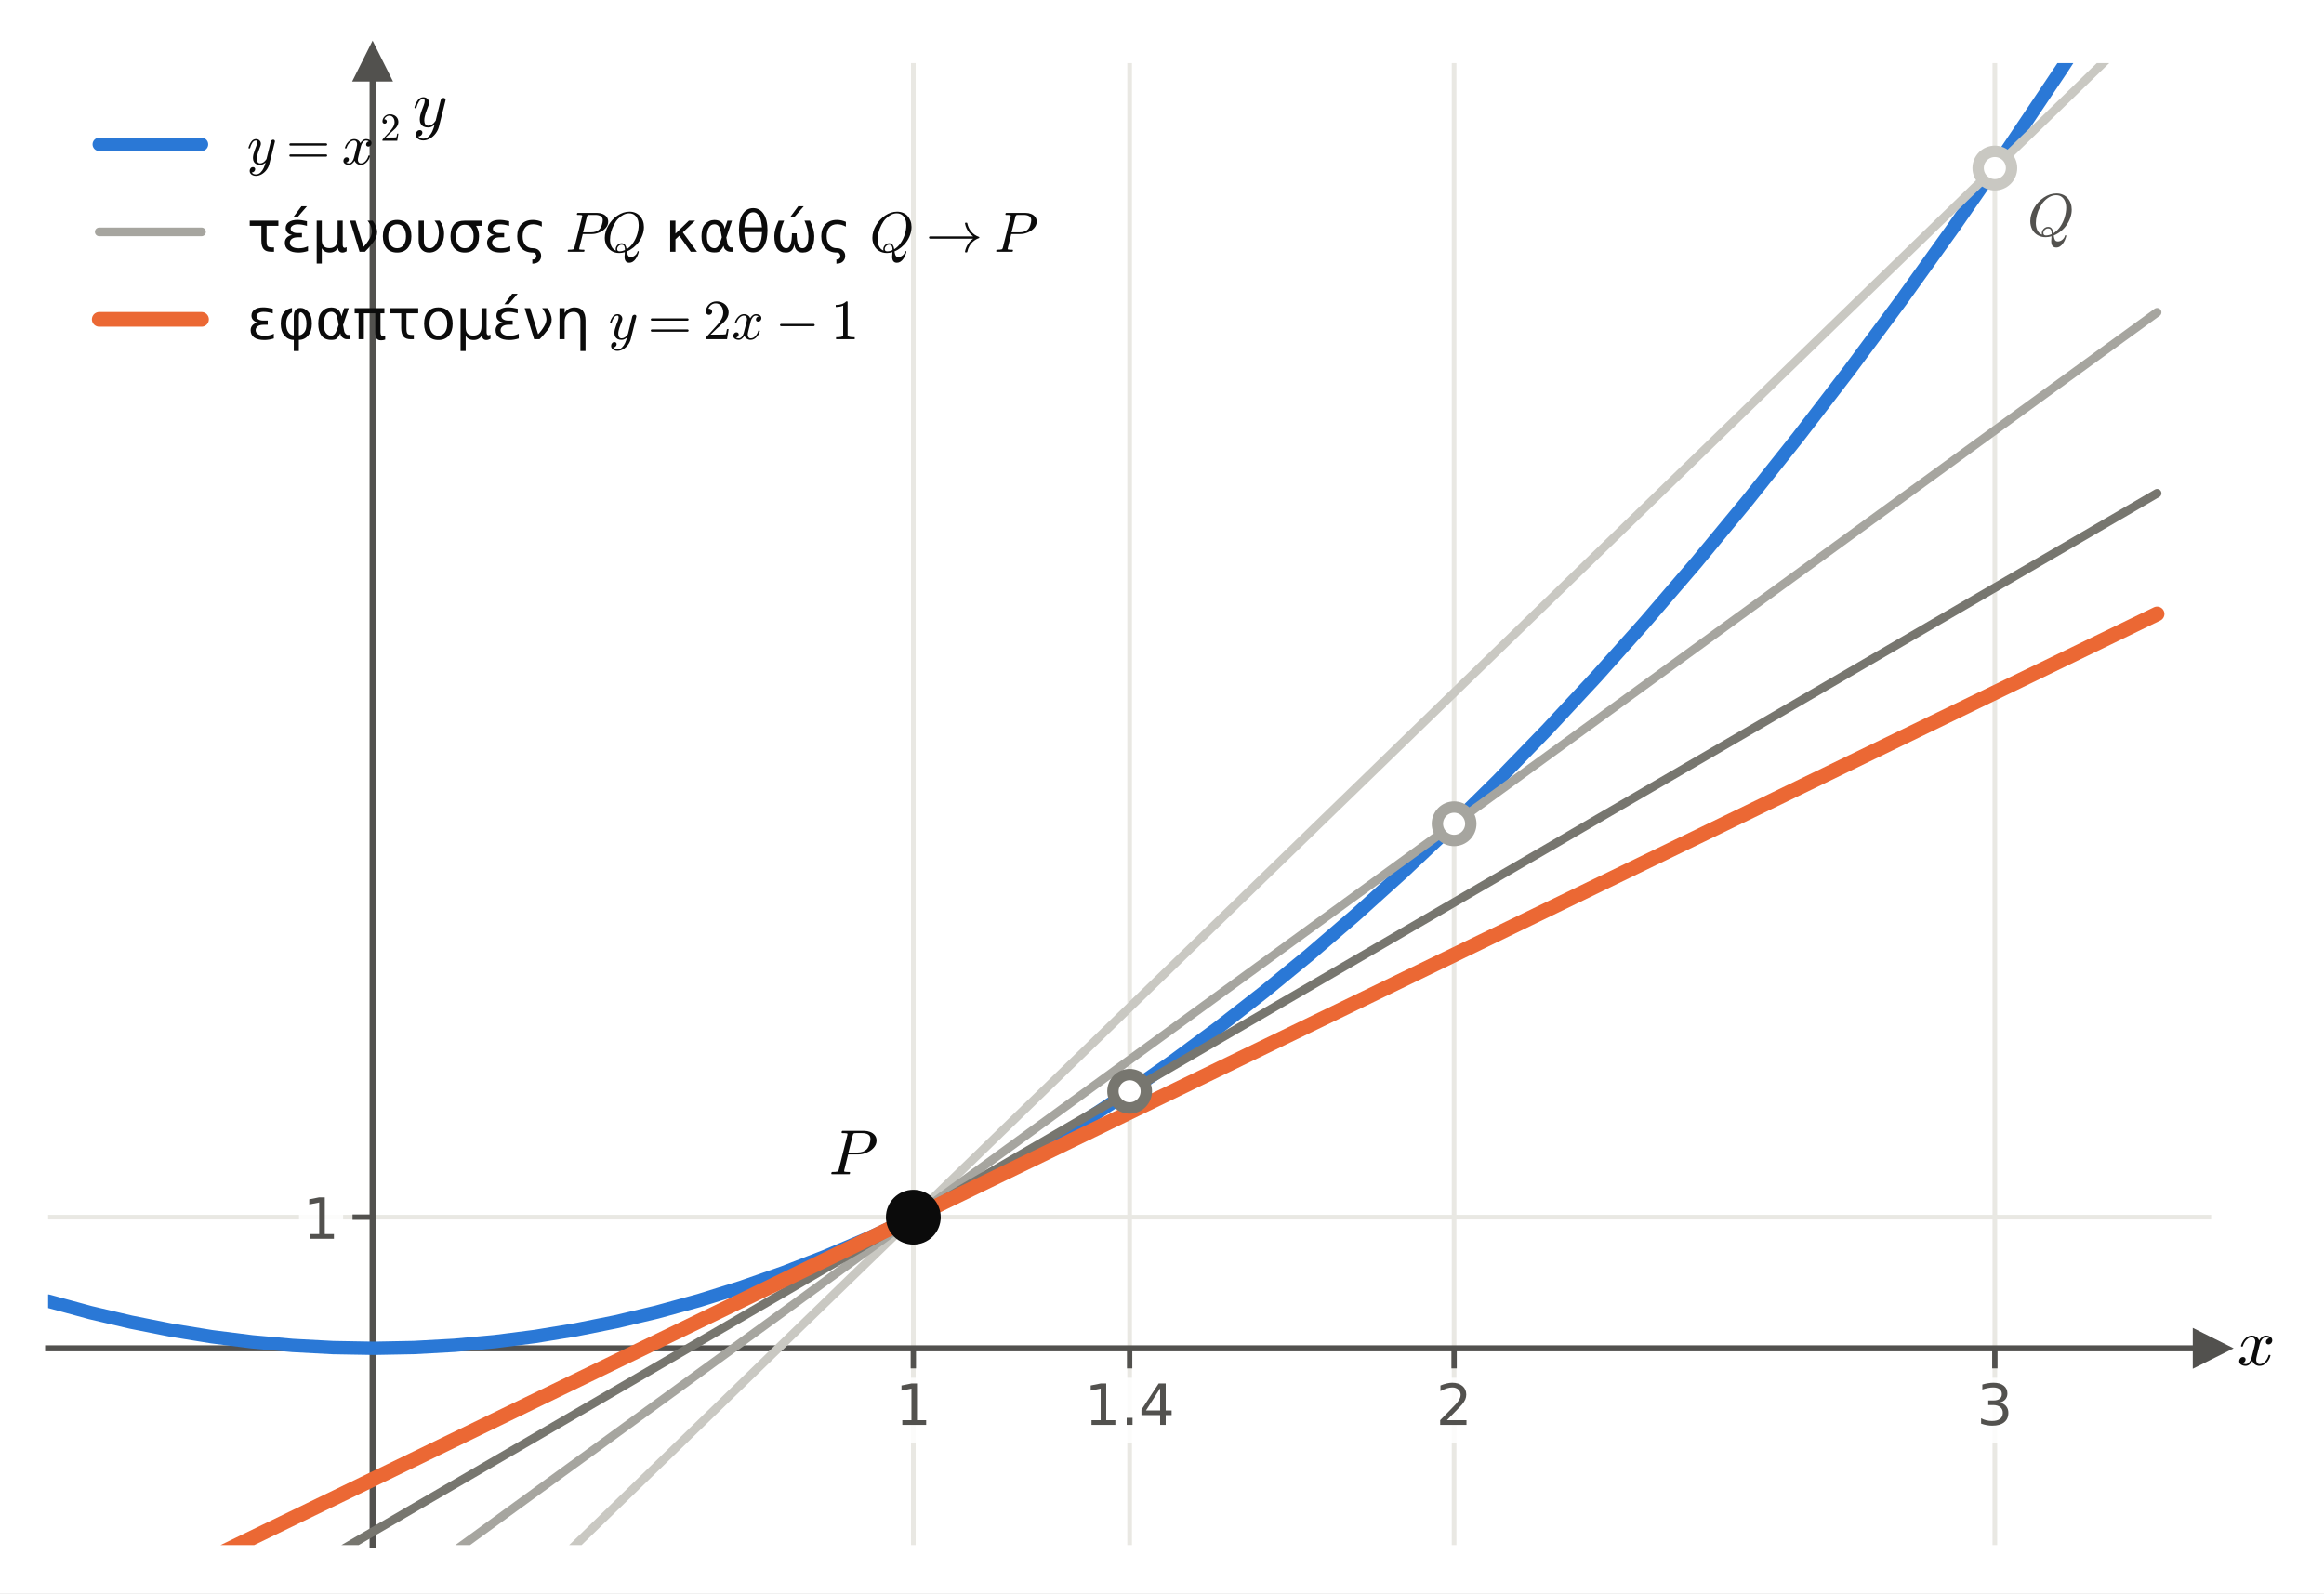
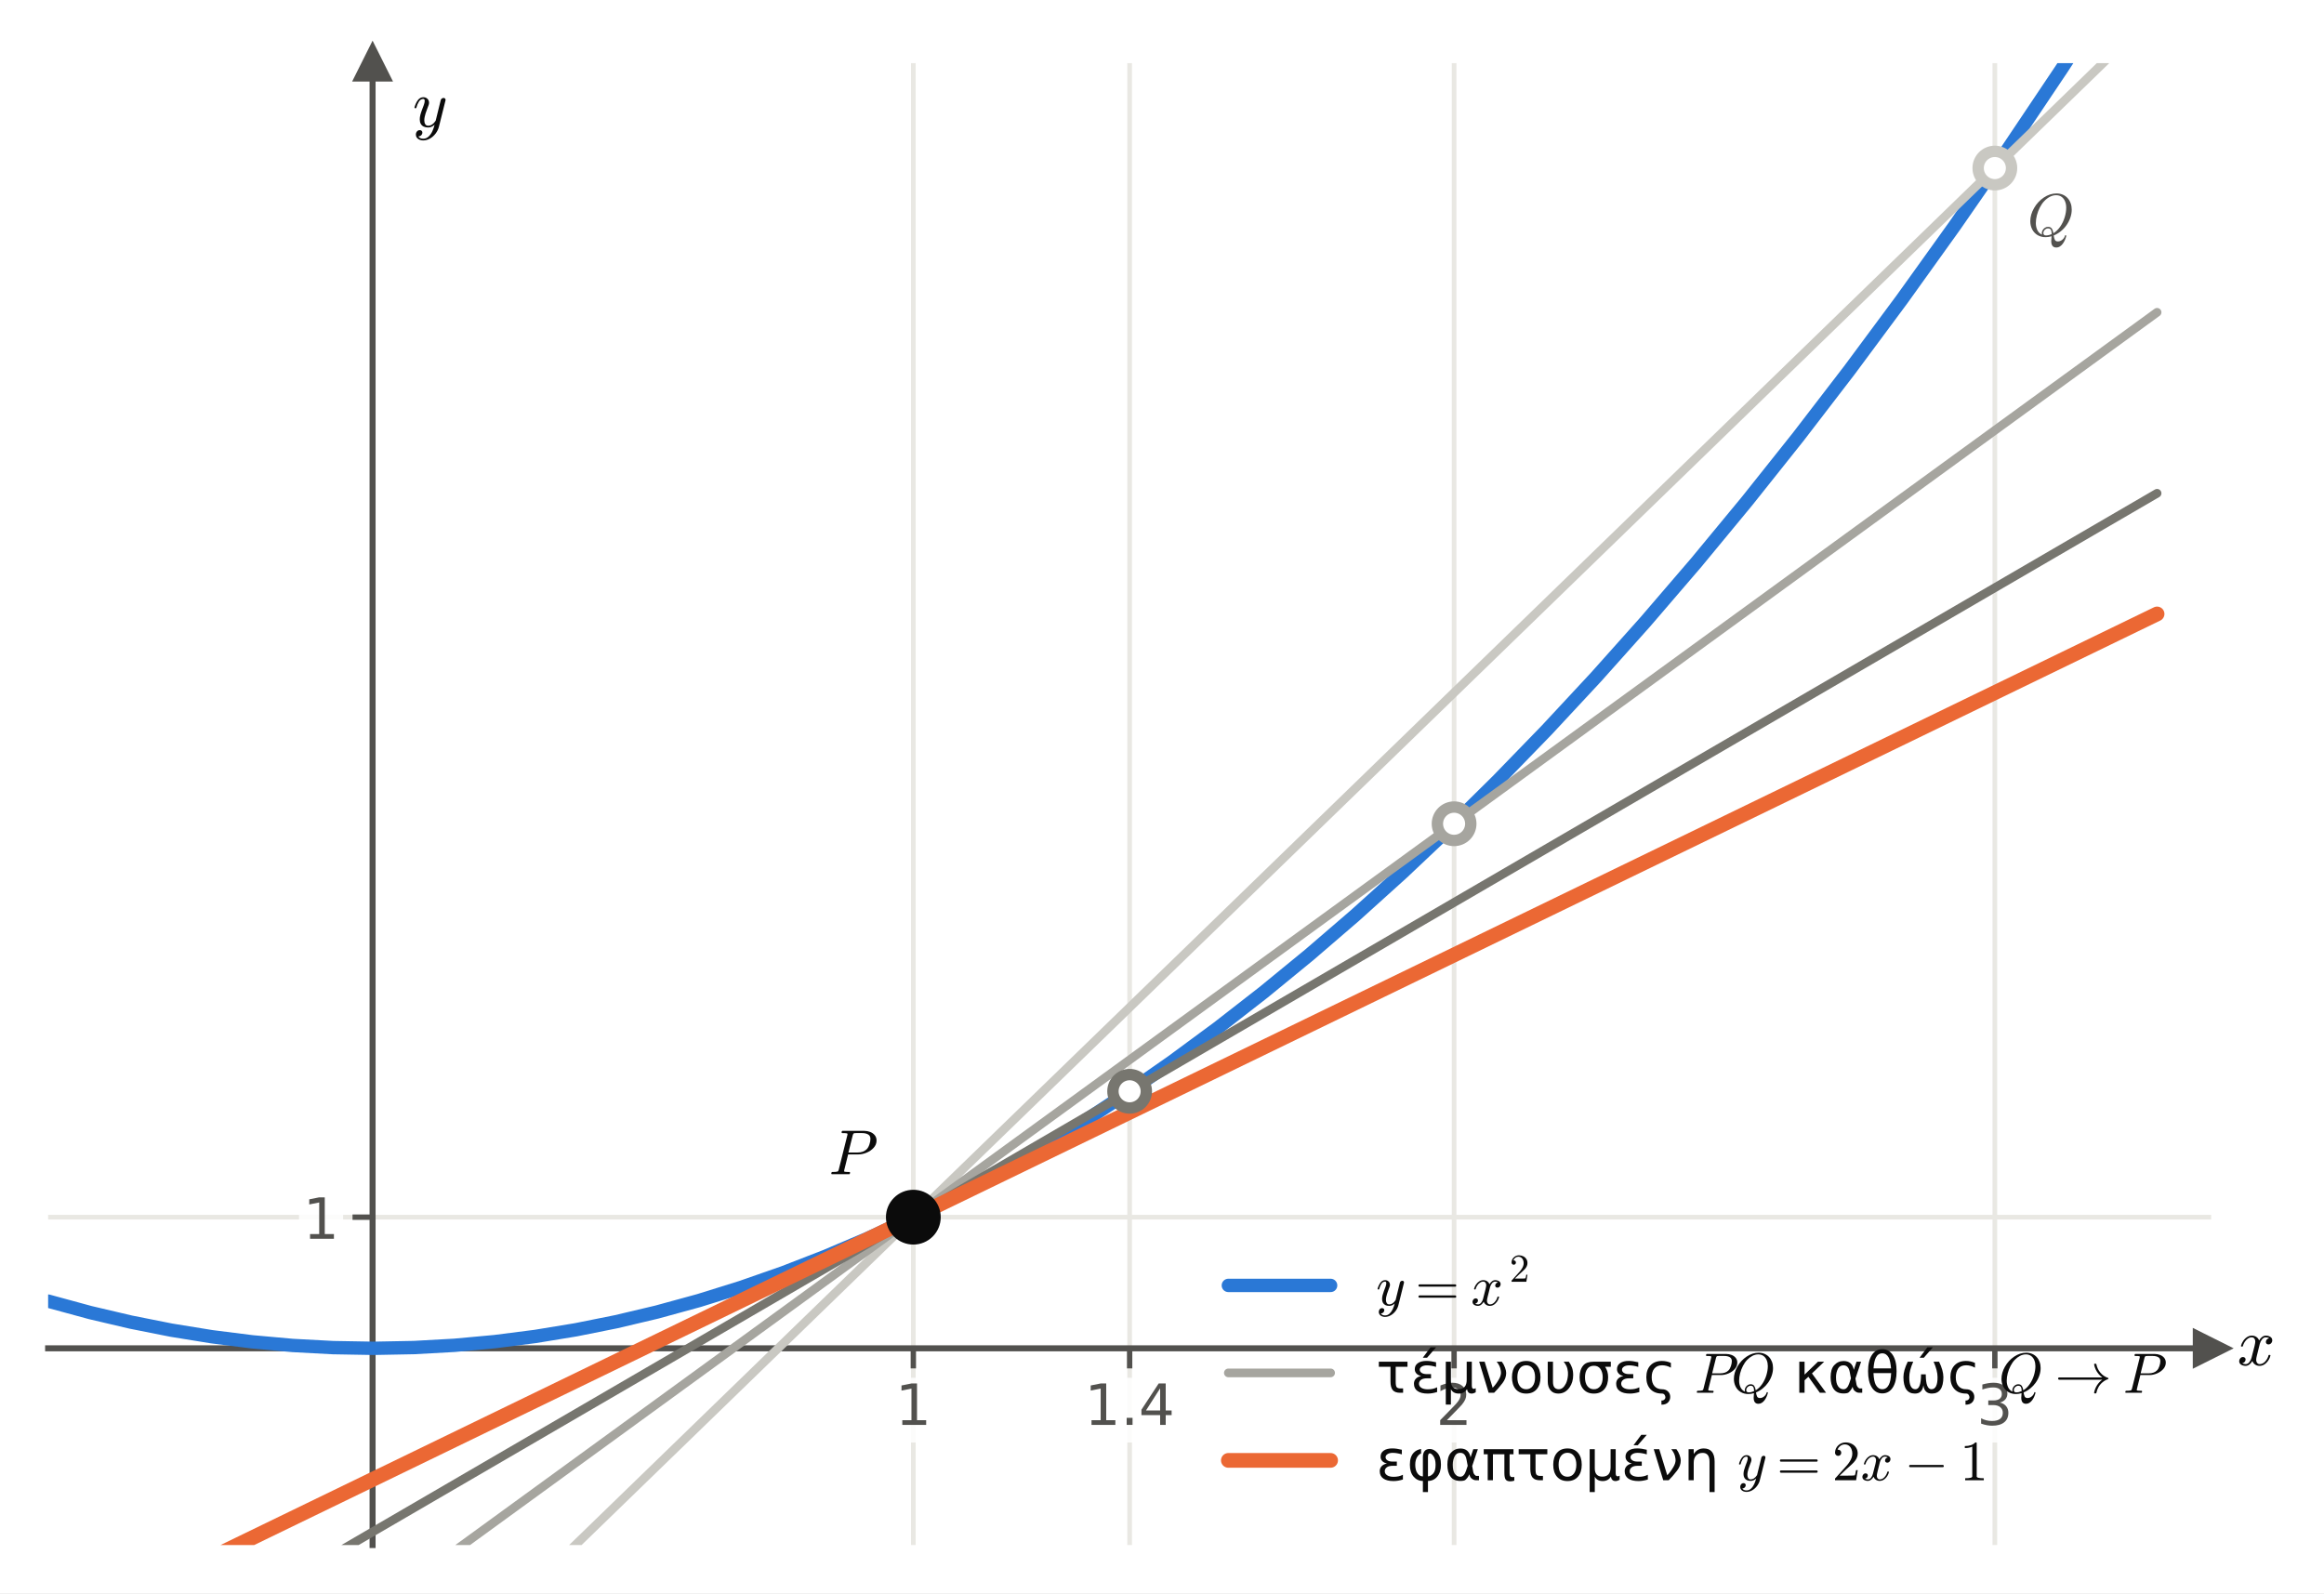
<svg xmlns="http://www.w3.org/2000/svg" xmlns:xlink="http://www.w3.org/1999/xlink" width="347.724pt" height="238.41pt" viewBox="0 0 347.724 238.41" version="1.1">
  <defs>
    <style type="text/css">*{stroke-linejoin: round; stroke-linecap: butt}</style>
  </defs>
  <g id="figure_1">
    <g id="patch_1">
      <path d="M 0 238.41  L 347.724 238.41  L 347.724 0  L 0 0  z " style="fill: #ffffff" />
    </g>
    <g id="axes_1">
      <g id="patch_2">
        <path d="M 7.2 231.21  L 330.84 231.21  L 330.84 9.45  L 7.2 9.45  z " style="fill: #ffffff" />
      </g>
      <g id="line2d_1">
        <path d="M 136.656 231.21  L 136.656 9.45  " clip-path="url(#pa1dfbde267)" style="fill: none; stroke: #e9e8e3; stroke-width: 0.7; stroke-linecap: round" />
      </g>
      <g id="line2d_2">
        <path d="M 169.02 231.21  L 169.02 9.45  " clip-path="url(#pa1dfbde267)" style="fill: none; stroke: #e9e8e3; stroke-width: 0.7; stroke-linecap: round" />
      </g>
      <g id="line2d_3">
        <path d="M 217.566 231.21  L 217.566 9.45  " clip-path="url(#pa1dfbde267)" style="fill: none; stroke: #e9e8e3; stroke-width: 0.7; stroke-linecap: round" />
      </g>
      <g id="line2d_4">
        <path d="M 298.476 231.21  L 298.476 9.45  " clip-path="url(#pa1dfbde267)" style="fill: none; stroke: #e9e8e3; stroke-width: 0.7; stroke-linecap: round" />
      </g>
      <g id="line2d_5">
        <path d="M 7.2 182.148  L 330.84 182.148  " clip-path="url(#pa1dfbde267)" style="fill: none; stroke: #e9e8e3; stroke-width: 0.7; stroke-linecap: round" />
      </g>
      <g id="patch_3">
        <path d="M 55.746 231.21  L 55.746 9.45  " style="fill: none; stroke: #52514e; stroke-width: 0.9; stroke-linejoin: miter; stroke-linecap: square" />
      </g>
      <g id="patch_4">
        <path d="M 7.2 201.773  L 330.84 201.773  " style="fill: none; stroke: #52514e; stroke-width: 0.9; stroke-linejoin: miter; stroke-linecap: square" />
      </g>
      <g id="matplotlib.axis_1">
        <g id="xtick_1">
          <g id="line2d_6">
            <defs>
              <path id="mea416f7c7a" d="M 0 0  L 0 3  " style="stroke: #52514e; stroke-width: 0.8" />
            </defs>
            <g>
              <use xlink:href="#mea416f7c7a" x="136.656" y="201.773" style="fill: #52514e; stroke: #52514e; stroke-width: 0.8" />
            </g>
          </g>
          <g id="text_1">
            <g id="patch_5">
              <path d="M 133.357 215.868  L 139.955 215.868  L 139.955 206.178  L 133.357 206.178  z " style="fill: #ffffff; opacity: 0.85" />
            </g>
            <g style="fill: #52514e" transform="translate(133.9519 213.2308) scale(0.085 -0.085)">
              <defs>
                <path id="DejaVuSans-14" d="M 794 531  L 1825 531  L 1825 4091  L 703 3866  L 703 4441  L 1819 4666  L 2450 4666  L 2450 531  L 3481 531  L 3481 0  L 794 0  L 794 531  z " transform="scale(0.015625)" />
              </defs>
              <use xlink:href="#DejaVuSans-14" />
            </g>
          </g>
        </g>
        <g id="xtick_2">
          <g id="line2d_7">
            <g>
              <use xlink:href="#mea416f7c7a" x="169.02" y="201.773" style="fill: #52514e; stroke: #52514e; stroke-width: 0.8" />
            </g>
          </g>
          <g id="text_2">
            <g id="patch_6">
              <path d="M 161.666 215.868  L 176.374 215.868  L 176.374 206.178  L 161.666 206.178  z " style="fill: #ffffff; opacity: 0.85" />
            </g>
            <g style="fill: #52514e" transform="translate(162.2612 213.2308) scale(0.085 -0.085)">
              <defs>
                <path id="DejaVuSans-11" d="M 684 794  L 1344 794  L 1344 0  L 684 0  L 684 794  z " transform="scale(0.015625)" />
                <path id="DejaVuSans-17" d="M 2419 4116  L 825 1625  L 2419 1625  L 2419 4116  z M 2253 4666  L 3047 4666  L 3047 1625  L 3713 1625  L 3713 1100  L 3047 1100  L 3047 0  L 2419 0  L 2419 1100  L 313 1100  L 313 1709  L 2253 4666  z " transform="scale(0.015625)" />
              </defs>
              <use xlink:href="#DejaVuSans-14" />
              <use xlink:href="#DejaVuSans-11" transform="translate(63.625 0)" />
              <use xlink:href="#DejaVuSans-17" transform="translate(95.40625 0)" />
            </g>
          </g>
        </g>
        <g id="xtick_3">
          <g id="line2d_8">
            <g>
              <use xlink:href="#mea416f7c7a" x="217.566" y="201.773" style="fill: #52514e; stroke: #52514e; stroke-width: 0.8" />
            </g>
          </g>
          <g id="text_3">
            <g id="patch_7">
              <path d="M 214.267 215.868  L 220.865 215.868  L 220.865 206.178  L 214.267 206.178  z " style="fill: #ffffff; opacity: 0.85" />
            </g>
            <g style="fill: #52514e" transform="translate(214.8619 213.2308) scale(0.085 -0.085)">
              <defs>
                <path id="DejaVuSans-15" d="M 1228 531  L 3431 531  L 3431 0  L 469 0  L 469 531  Q 828 903 1448 1529  Q 2069 2156 2228 2338  Q 2531 2678 2651 2914  Q 2772 3150 2772 3378  Q 2772 3750 2511 3984  Q 2250 4219 1831 4219  Q 1534 4219 1204 4116  Q 875 4013 500 3803  L 500 4441  Q 881 4594 1212 4672  Q 1544 4750 1819 4750  Q 2544 4750 2975 4387  Q 3406 4025 3406 3419  Q 3406 3131 3298 2873  Q 3191 2616 2906 2266  Q 2828 2175 2409 1742  Q 1991 1309 1228 531  z " transform="scale(0.015625)" />
              </defs>
              <use xlink:href="#DejaVuSans-15" />
            </g>
          </g>
        </g>
        <g id="xtick_4">
          <g id="line2d_9">
            <g>
              <use xlink:href="#mea416f7c7a" x="298.476" y="201.773" style="fill: #52514e; stroke: #52514e; stroke-width: 0.8" />
            </g>
          </g>
          <g id="text_4">
            <g id="patch_8">
              <path d="M 295.177 215.868  L 301.775 215.868  L 301.775 206.178  L 295.177 206.178  z " style="fill: #ffffff; opacity: 0.85" />
            </g>
            <g style="fill: #52514e" transform="translate(295.7719 213.2308) scale(0.085 -0.085)">
              <defs>
                <path id="DejaVuSans-16" d="M 2597 2516  Q 3050 2419 3304 2112  Q 3559 1806 3559 1356  Q 3559 666 3084 287  Q 2609 -91 1734 -91  Q 1441 -91 1130 -33  Q 819 25 488 141  L 488 750  Q 750 597 1062 519  Q 1375 441 1716 441  Q 2309 441 2620 675  Q 2931 909 2931 1356  Q 2931 1769 2642 2001  Q 2353 2234 1838 2234  L 1294 2234  L 1294 2753  L 1863 2753  Q 2328 2753 2575 2939  Q 2822 3125 2822 3475  Q 2822 3834 2567 4026  Q 2313 4219 1838 4219  Q 1578 4219 1281 4162  Q 984 4106 628 3988  L 628 4550  Q 988 4650 1302 4700  Q 1616 4750 1894 4750  Q 2613 4750 3031 4423  Q 3450 4097 3450 3541  Q 3450 3153 3228 2886  Q 3006 2619 2597 2516  z " transform="scale(0.015625)" />
              </defs>
              <use xlink:href="#DejaVuSans-16" />
            </g>
          </g>
        </g>
      </g>
      <g id="matplotlib.axis_2">
        <g id="ytick_1">
          <g id="line2d_10">
            <defs>
              <path id="mfd0566a3cc" d="M 0 0  L -3 0  " style="stroke: #52514e; stroke-width: 0.8" />
            </defs>
            <g>
              <use xlink:href="#mfd0566a3cc" x="55.746" y="182.148" style="fill: #52514e; stroke: #52514e; stroke-width: 0.8" />
            </g>
          </g>
          <g id="text_5">
            <g id="patch_9">
              <path d="M 44.743 188.014  L 51.341 188.014  L 51.341 178.324  L 44.743 178.324  z " style="fill: #ffffff; opacity: 0.85" />
            </g>
            <g style="fill: #52514e" transform="translate(45.33787 185.3771) scale(0.085 -0.085)">
              <use xlink:href="#DejaVuSans-14" />
            </g>
          </g>
        </g>
      </g>
      <g id="line2d_11">
        <defs>
          <path id="m4fe79a03d0" d="M 2.25 0  L -2.25 -2.25  L -2.25 2.25  z " style="stroke: #52514e; stroke-linejoin: miter" />
        </defs>
        <g>
          <use xlink:href="#m4fe79a03d0" x="330.84" y="201.773" style="fill: #52514e; stroke: #52514e; stroke-linejoin: miter" />
        </g>
      </g>
      <g id="line2d_12">
        <defs>
          <path id="m0e7391c8de" d="M 0 -2.25  L -2.25 2.25  L 2.25 2.25  z " style="stroke: #52514e; stroke-linejoin: miter" />
        </defs>
        <g>
          <use xlink:href="#m0e7391c8de" x="55.746" y="9.45" style="fill: #52514e; stroke: #52514e; stroke-linejoin: miter" />
        </g>
      </g>
      <g id="line2d_13">
        <path d="M 7.2 194.708  L 13.516 196.427  L 19.569 197.849  L 25.622 199.053  L 31.675 200.036  L 37.729 200.8  L 43.782 201.344  L 49.835 201.668  L 55.888 201.773  L 61.941 201.658  L 67.994 201.323  L 74.047 200.769  L 80.1 199.995  L 86.153 199.001  L 92.206 197.788  L 98.259 196.355  L 104.575 194.625  L 110.892 192.656  L 117.208 190.449  L 123.524 188.001  L 129.84 185.315  L 136.157 182.39  L 142.473 179.225  L 149.052 175.674  L 155.632 171.863  L 162.211 167.793  L 168.791 163.464  L 175.37 158.875  L 182.213 153.827  L 189.055 148.498  L 195.898 142.889  L 202.74 136.999  L 209.846 130.585  L 216.952 123.868  L 224.058 116.849  L 231.427 109.25  L 238.796 101.326  L 246.165 93.076  L 253.797 84.188  L 261.429 74.95  L 269.061 65.364  L 276.693 55.428  L 284.588 44.782  L 292.484 33.763  L 300.379 22.37  L 308.537 10.204  L 315.825 -1  L 315.825 -1  " clip-path="url(#pa1dfbde267)" style="fill: none; stroke: #2a78d6; stroke-width: 2; stroke-linecap: round" />
      </g>
      <g id="line2d_14">
        <path d="M 77.635 239.41  L 322.749 1.6  L 322.749 1.6  " clip-path="url(#pa1dfbde267)" style="fill: none; stroke: #c9c8c2; stroke-width: 1.3; stroke-linecap: round" />
      </g>
      <g id="line2d_15">
        <path d="M 57.962 239.41  L 322.749 46.737  L 322.749 46.737  " clip-path="url(#pa1dfbde267)" style="fill: none; stroke: #a6a59f; stroke-width: 1.3; stroke-linecap: round" />
      </g>
      <g id="line2d_16">
        <path d="M 38.288 239.41  L 322.749 73.819  L 322.749 73.819  " clip-path="url(#pa1dfbde267)" style="fill: none; stroke: #77766f; stroke-width: 1.3; stroke-linecap: round" />
      </g>
      <g id="line2d_17" />
      <g id="line2d_18">
        <path d="M 18.615 239.41  L 322.749 91.874  L 322.749 91.874  " clip-path="url(#pa1dfbde267)" style="fill: none; stroke: #eb6834; stroke-width: 2.2; stroke-linecap: round" />
      </g>
      <g id="text_6">
        <g style="fill: #0b0b0b" transform="translate(334.7237 204.3705) scale(0.1 -0.1)">
          <defs>
            <path id="Cmmi10-3f" d="M 500 184  Q 613 97 819 97  Q 1019 97 1172 289  Q 1325 481 1381 709  L 1672 1844  Q 1741 2153 1741 2266  Q 1741 2425 1652 2544  Q 1563 2663 1403 2663  Q 1200 2663 1022 2536  Q 844 2409 722 2214  Q 600 2019 550 1819  Q 538 1778 500 1778  L 422 1778  Q 372 1778 372 1838  L 372 1856  Q 434 2094 584 2320  Q 734 2547 951 2687  Q 1169 2828 1416 2828  Q 1650 2828 1839 2703  Q 2028 2578 2106 2363  Q 2216 2559 2386 2693  Q 2556 2828 2759 2828  Q 2897 2828 3040 2779  Q 3184 2731 3275 2631  Q 3366 2531 3366 2381  Q 3366 2219 3261 2101  Q 3156 1984 2994 1984  Q 2891 1984 2822 2050  Q 2753 2116 2753 2216  Q 2753 2350 2845 2451  Q 2938 2553 3066 2572  Q 2950 2663 2747 2663  Q 2541 2663 2389 2472  Q 2238 2281 2175 2047  L 1894 916  Q 1825 659 1825 494  Q 1825 331 1917 214  Q 2009 97 2163 97  Q 2463 97 2698 361  Q 2934 625 3009 941  Q 3022 978 3059 978  L 3138 978  Q 3163 978 3178 961  Q 3194 944 3194 922  Q 3194 916 3188 903  Q 3097 522 2806 225  Q 2516 -72 2150 -72  Q 1916 -72 1727 54  Q 1538 181 1459 397  Q 1359 209 1182 68  Q 1006 -72 806 -72  Q 669 -72 523 -23  Q 378 25 287 125  Q 197 225 197 378  Q 197 528 301 651  Q 406 775 563 775  Q 669 775 741 711  Q 813 647 813 544  Q 813 409 723 309  Q 634 209 500 184  z " transform="scale(0.015625)" />
          </defs>
          <use xlink:href="#Cmmi10-3f" transform="translate(0 0.8125)" />
        </g>
      </g>
      <g id="text_7">
        <g style="fill: #0b0b0b" transform="translate(61.746 19.04766) scale(0.1 -0.1)">
          <defs>
            <path id="Cmmi10-72" d="M 538 -916  Q 672 -1147 1006 -1147  Q 1309 -1147 1531 -934  Q 1753 -722 1889 -420  Q 2025 -119 2100 197  Q 1816 -72 1484 -72  Q 1231 -72 1053 15  Q 875 103 776 276  Q 678 450 678 697  Q 678 906 734 1126  Q 791 1347 892 1617  Q 994 1888 1069 2088  Q 1153 2322 1153 2472  Q 1153 2663 1013 2663  Q 759 2663 595 2402  Q 431 2141 353 1819  Q 341 1778 300 1778  L 225 1778  Q 172 1778 172 1838  L 172 1856  Q 275 2238 487 2533  Q 700 2828 1025 2828  Q 1253 2828 1411 2678  Q 1569 2528 1569 2297  Q 1569 2178 1516 2047  Q 1488 1969 1388 1706  Q 1288 1444 1234 1272  Q 1181 1100 1147 934  Q 1113 769 1113 603  Q 1113 391 1203 244  Q 1294 97 1491 97  Q 1888 97 2203 581  L 2688 2553  Q 2709 2638 2787 2698  Q 2866 2759 2956 2759  Q 3034 2759 3092 2709  Q 3150 2659 3150 2578  Q 3150 2541 3144 2528  L 2509 -19  Q 2425 -347 2200 -647  Q 1975 -947 1658 -1130  Q 1341 -1313 997 -1313  Q 831 -1313 668 -1248  Q 506 -1184 406 -1056  Q 306 -928 306 -756  Q 306 -581 409 -453  Q 513 -325 684 -325  Q 788 -325 858 -389  Q 928 -453 928 -556  Q 928 -703 818 -812  Q 709 -922 563 -922  Q 556 -919 550 -917  Q 544 -916 538 -916  z " transform="scale(0.015625)" />
          </defs>
          <use xlink:href="#Cmmi10-72" transform="translate(0 0.8125)" />
        </g>
      </g>
      <g id="text_8">
        <g style="fill: #0b0b0b" transform="translate(124.0082 175.7847) scale(0.095 -0.095)">
          <defs>
            <path id="Cmmi10-68" d="M 313 0  Q 250 0 250 84  Q 253 100 262 139  Q 272 178 289 201  Q 306 225 331 225  Q 722 225 878 269  Q 959 297 997 441  L 1875 3956  Q 1888 4019 1888 4044  Q 1888 4113 1813 4122  Q 1691 4147 1350 4147  Q 1288 4147 1288 4231  Q 1291 4247 1300 4286  Q 1309 4325 1326 4348  Q 1344 4372 1369 4372  L 3578 4372  Q 3881 4372 4165 4264  Q 4450 4156 4631 3934  Q 4813 3713 4813 3397  Q 4813 2991 4527 2672  Q 4241 2353 3814 2175  Q 3388 1997 2988 1997  L 1947 1997  L 1556 416  Q 1544 353 1544 325  Q 1544 300 1551 283  Q 1559 266 1573 261  Q 1588 256 1619 250  Q 1741 225 2081 225  Q 2144 225 2144 141  Q 2122 50 2109 25  Q 2097 0 2034 0  L 313 0  z M 1978 2188  L 2875 2188  Q 3497 2188 3822 2522  Q 3988 2688 4092 3000  Q 4197 3313 4197 3566  Q 4197 3881 3956 4014  Q 3716 4147 3359 4147  L 2747 4147  Q 2572 4147 2515 4117  Q 2459 4088 2413 3928  L 1978 2188  z " transform="scale(0.015625)" />
          </defs>
          <use xlink:href="#Cmmi10-68" transform="translate(0 0.6875)" />
        </g>
      </g>
      <g id="text_9">
        <g style="fill: #52514e" transform="translate(303.3306 35.33763) scale(0.09 -0.09)">
          <defs>
            <path id="Cmmi10-3c" d="M 1947 -141  Q 1466 -141 1094 79  Q 722 300 520 692  Q 319 1084 319 1563  Q 319 2259 714 2950  Q 1109 3641 1756 4077  Q 2403 4513 3109 4513  Q 3475 4513 3778 4381  Q 4081 4250 4290 4017  Q 4500 3784 4614 3471  Q 4728 3159 4728 2791  Q 4728 2366 4581 1936  Q 4434 1506 4171 1136  Q 3909 766 3559 484  Q 3209 203 2809 38  Q 2850 -256 2934 -425  Q 3019 -594 3256 -594  Q 3506 -594 3726 -412  Q 3947 -231 4006 13  Q 4019 72 4078 72  Q 4147 72 4147 -13  Q 4100 -219 4008 -430  Q 3916 -641 3786 -823  Q 3656 -1006 3478 -1123  Q 3300 -1241 3084 -1241  Q 2547 -1241 2547 -550  Q 2547 -509 2562 -332  Q 2578 -156 2578 -44  Q 2269 -141 1947 -141  z M 1709 300  Q 1709 44 1991 44  Q 2275 44 2591 184  L 2591 244  Q 2591 503 2509 648  Q 2428 794 2194 794  Q 2078 794 1964 723  Q 1850 653 1779 539  Q 1709 425 1709 300  z M 1544 288  Q 1544 456 1637 612  Q 1731 769 1881 864  Q 2031 959 2203 959  Q 2481 959 2607 771  Q 2734 584 2778 281  Q 3188 525 3500 978  Q 3813 1431 3977 1973  Q 4141 2516 4141 3003  Q 4141 3356 4023 3656  Q 3906 3956 3664 4140  Q 3422 4325 3066 4325  Q 2722 4325 2403 4156  Q 2084 3988 1813 3706  Q 1550 3434 1342 3032  Q 1134 2631 1021 2193  Q 909 1756 909 1356  Q 909 947 1068 612  Q 1228 278 1569 128  Q 1544 194 1544 288  z " transform="scale(0.015625)" />
          </defs>
          <use xlink:href="#Cmmi10-3c" transform="translate(0 0.484375)" />
        </g>
      </g>
      <g id="legend_1">
        <g id="line2d_19">
-           <path d="M 14.85 21.605  L 22.5 21.605  L 30.15 21.605  " style="fill: none; stroke: #2a78d6; stroke-width: 2; stroke-linecap: round" />
+           <path d="M 183.79 192.359  L 191.44 192.359  L 199.09 192.359  " style="fill: none; stroke: #2a78d6; stroke-width: 2; stroke-linecap: round" />
        </g>
        <g id="text_10">
-           <g style="fill: #0b0b0b" transform="translate(36.95 24.58) scale(0.085 -0.085)">
+           <g style="fill: #0b0b0b" transform="translate(205.89 195.334) scale(0.085 -0.085)">
            <defs>
              <path id="Cmr10-29" d="M 481 850  Q 428 850 393 890  Q 359 931 359 978  Q 359 1031 393 1068  Q 428 1106 481 1106  L 4500 1106  Q 4547 1106 4581 1068  Q 4616 1031 4616 978  Q 4616 931 4581 890  Q 4547 850 4500 850  L 481 850  z M 481 2094  Q 428 2094 393 2131  Q 359 2169 359 2222  Q 359 2269 393 2309  Q 428 2350 481 2350  L 4500 2350  Q 4547 2350 4581 2309  Q 4616 2269 4616 2222  Q 4616 2169 4581 2131  Q 4547 2094 4500 2094  L 481 2094  z " transform="scale(0.015625)" />
              <path id="Cmr10-31" d="M 319 0  L 319 172  Q 319 188 331 206  L 1325 1306  Q 1550 1550 1690 1715  Q 1831 1881 1968 2097  Q 2106 2313 2186 2536  Q 2266 2759 2266 3009  Q 2266 3272 2169 3511  Q 2072 3750 1880 3894  Q 1688 4038 1416 4038  Q 1138 4038 916 3870  Q 694 3703 603 3438  Q 628 3444 672 3444  Q 816 3444 917 3347  Q 1019 3250 1019 3097  Q 1019 2950 917 2848  Q 816 2747 672 2747  Q 522 2747 420 2851  Q 319 2956 319 3097  Q 319 3338 409 3548  Q 500 3759 670 3923  Q 841 4088 1055 4175  Q 1269 4263 1509 4263  Q 1875 4263 2190 4108  Q 2506 3953 2690 3670  Q 2875 3388 2875 3009  Q 2875 2731 2753 2481  Q 2631 2231 2440 2026  Q 2250 1822 1953 1562  Q 1656 1303 1563 1216  L 838 519  L 1453 519  Q 1906 519 2211 526  Q 2516 534 2534 550  Q 2609 631 2688 1141  L 2875 1141  L 2694 0  L 319 0  z " transform="scale(0.015625)" />
            </defs>
            <use xlink:href="#Cmmi10-72" transform="translate(0 0.084203)" />
            <use xlink:href="#Cmr10-29" transform="translate(69.02349 0.084203)" />
            <use xlink:href="#Cmmi10-3f" transform="translate(166.7091 0.084203)" />
            <use xlink:href="#Cmr10-31" transform="translate(235.0494 41.37344) scale(0.7)" />
          </g>
        </g>
        <g id="line2d_20">
-           <path d="M 14.85 34.697  L 22.5 34.697  L 30.15 34.697  " style="fill: none; stroke: #a6a59f; stroke-width: 1.3; stroke-linecap: round" />
+           <path d="M 183.79 205.451  L 191.44 205.451  L 199.09 205.451  " style="fill: none; stroke: #a6a59f; stroke-width: 1.3; stroke-linecap: round" />
        </g>
        <g id="text_11">
-           <g style="fill: #0b0b0b" transform="translate(36.95 37.67199) scale(0.085 -0.085)">
+           <g style="fill: #0b0b0b" transform="translate(205.89 208.426) scale(0.085 -0.085)">
            <defs>
              <path id="DejaVuSans-358" d="M 2319 638  Q 2431 488 2769 488  L 3047 488  L 3047 0  L 2700 0  Q 2138 0 1881 300  Q 1625 606 1625 1269  L 1625 2925  L 313 2925  L 313 3500  L 3541 3500  L 3541 2925  L 2213 2925  L 2213 1234  Q 2213 781 2319 638  z " transform="scale(0.015625)" />
              <path id="DejaVuSans-341" d="M 2284 5119  L 2906 5119  L 1888 3944  L 1409 3944  L 2284 5119  z M 1234 1888  Q 884 1963 697 2166  Q 509 2366 509 2656  Q 509 3097 866 3344  Q 1219 3588 1831 3588  Q 2069 3588 2334 3550  Q 2600 3513 2906 3438  L 2906 2916  Q 2603 3006 2353 3047  Q 2100 3088 1878 3088  Q 1506 3088 1291 2944  Q 1072 2800 1072 2600  Q 1072 2381 1284 2241  Q 1494 2103 1856 2103  L 2341 2103  L 2341 1628  L 1878 1628  Q 1450 1628 1225 1469  Q 981 1294 981 1019  Q 981 738 1244 563  Q 1509 388 1981 388  Q 2272 388 2538 444  Q 2803 503 3025 619  L 3025 84  Q 2744 -3 2481 -47  Q 2216 -91 1966 -91  Q 1222 -91 819 194  Q 416 478 416 1019  Q 416 1356 631 1584  Q 847 1813 1234 1888  z " transform="scale(0.015625)" />
              <path id="DejaVuSans-350" d="M 544 -1331  L 544 3500  L 1119 3500  L 1119 1325  Q 1119 872 1334 640  Q 1550 409 1972 409  Q 2434 409 2667 671  Q 2900 934 2900 1459  L 2900 3500  L 3475 3500  L 3475 806  Q 3475 619 3529 530  Q 3584 441 3700 441  Q 3728 441 3778 458  Q 3828 475 3916 513  L 3916 50  Q 3788 -22 3673 -56  Q 3559 -91 3450 -91  Q 3234 -91 3106 31  Q 2978 153 2931 403  Q 2775 156 2548 32  Q 2322 -91 2016 -91  Q 1697 -91 1473 31  Q 1250 153 1119 397  L 1119 -1331  L 544 -1331  z " transform="scale(0.015625)" />
              <path id="DejaVuSans-351" d="M 1300 0  L 231 3500  L 850 3500  L 1753 563  Q 2128 950 2441 1488  Q 2678 1891 2691 2241  Q 2697 2406 2622 2719  Q 2534 3091 2203 3500  L 2784 3500  L 2784 3500  Q 3000 3222 3144 2834  Q 3275 2478 3275 2234  Q 3275 1622 2850 1075  Q 2297 363 1913 0  L 1300 0  z " transform="scale(0.015625)" />
              <path id="DejaVuSans-353" d="M 1959 3097  Q 1497 3097 1228 2736  Q 959 2375 959 1747  Q 959 1119 1226 758  Q 1494 397 1959 397  Q 2419 397 2687 759  Q 2956 1122 2956 1747  Q 2956 2369 2687 2733  Q 2419 3097 1959 3097  z M 1959 3584  Q 2709 3584 3137 3096  Q 3566 2609 3566 1747  Q 3566 888 3137 398  Q 2709 -91 1959 -91  Q 1206 -91 779 398  Q 353 888 353 1747  Q 353 2609 779 3096  Q 1206 3584 1959 3584  z " transform="scale(0.015625)" />
              <path id="DejaVuSans-359" d="M 1056 3500  L 1056 1234  Q 1056 813 1213 613  Q 1384 397 1719 397  Q 2188 397 2516 1047  Q 2700 1416 2747 2000  Q 2772 2319 2678 2719  Q 2591 3091 2259 3500  L 2841 3500  L 2841 3500  Q 3059 3219 3200 2834  Q 3331 2475 3331 1994  Q 3331 1203 2931 619  Q 2444 -94 1650 -91  Q 1091 -91 775 284  Q 469 653 469 1269  L 466 3500  L 1056 3500  z " transform="scale(0.015625)" />
              <path id="DejaVuSans-357" d="M 1959 3044  Q 1484 3044 1228 2700  Q 959 2341 959 1747  Q 959 1119 1226 758  Q 1494 397 1959 397  Q 2419 397 2687 759  Q 2956 1122 2956 1747  Q 2956 2319 2688 2700  Q 2441 3044 1959 3044  z M 1959 3500  L 3869 3500  L 3869 2925  L 3225 2925  Q 3566 2438 3566 1747  Q 3566 888 3138 400  Q 2709 -91 1959 -91  Q 1206 -91 781 400  Q 353 888 353 1747  Q 353 2613 781 3097  Q 1134 3500 1959 3500  z " transform="scale(0.015625)" />
              <path id="DejaVuSans-349" d="M 1234 1888  Q 884 1963 697 2166  Q 509 2366 509 2656  Q 509 3097 866 3344  Q 1219 3588 1831 3588  Q 2069 3588 2334 3550  Q 2600 3513 2906 3438  L 2906 2916  Q 2603 3006 2353 3047  Q 2100 3088 1878 3088  Q 1506 3088 1291 2944  Q 1072 2800 1072 2600  Q 1072 2381 1284 2241  Q 1494 2103 1856 2103  L 2341 2103  L 2341 1628  L 1878 1628  Q 1450 1628 1225 1469  Q 981 1294 981 1019  Q 981 738 1244 563  Q 1509 388 1981 388  Q 2272 388 2538 444  Q 2803 503 3025 619  L 3025 84  Q 2744 -3 2481 -47  Q 2216 -91 1966 -91  Q 1222 -91 819 194  Q 416 478 416 1019  Q 416 1356 631 1584  Q 847 1813 1234 1888  z " transform="scale(0.015625)" />
              <path id="DejaVuSans-356" d="M 2125 -91  Q 1284 -91 818 406  Q 353 903 353 1747  Q 353 2603 823 3093  Q 1294 3584 2113 3584  Q 2378 3584 2631 3529  Q 2884 3475 3122 3366  L 3122 2828  Q 2878 2963 2633 3030  Q 2388 3097 2138 3097  Q 1578 3097 1268 2742  Q 959 2388 959 1747  Q 959 1106 1268 751  Q 1578 397 2125 397  Q 2534 397 2784 159  Q 3047 -88 3047 -463  Q 3047 -822 2816 -1072  Q 2566 -1344 2056 -1344  Q 2056 -1109 2056 -872  Q 2272 -888 2403 -750  Q 2503 -641 2503 -525  Q 2503 -359 2403 -222  Q 2306 -91 2125 -91  z " transform="scale(0.015625)" />
              <path id="DejaVuSans-3" transform="scale(0.015625)" />
              <path id="DejaVuSans-34e" d="M 597 3500  L 1191 3500  L 1191 2047  L 2700 3500  L 3400 3500  L 2022 2181  L 3616 0  L 2913 0  L 1619 1806  L 1191 1403  L 1191 0  L 597 0  L 597 3500  z " transform="scale(0.015625)" />
              <path id="DejaVuSans-345" d="M 2644 1628  L 2506 2350  Q 2366 3091 1809 3091  Q 1391 3091 1200 2747  Q 959 2316 959 1747  Q 959 1059 1194 731  Q 1431 397 1809 397  Q 2228 397 2453 1063  L 2644 1628  z M 2966 2584  L 3275 3500  L 3788 3500  L 3147 1603  L 3272 919  Q 3300 766 3409 638  Q 3538 488 3638 488  L 3913 488  L 3913 0  L 3569 0  Q 3275 0 3013 263  Q 2884 394 2831 669  Q 2688 322 2394 50  Q 2256 -78 1809 -78  Q 1075 -78 719 397  Q 353 888 353 1747  Q 353 2666 750 3097  Q 1191 3578 1809 3578  Q 2781 3578 2966 2584  z " transform="scale(0.015625)" />
              <path id="DejaVuSans-34c" d="M 2953 2219  L 963 2219  Q 1009 1284 1225 888  Q 1494 400 1959 400  Q 2428 400 2688 891  Q 2916 1322 2953 2219  z M 2944 2750  Q 2856 3638 2688 3950  Q 2419 4444 1959 4444  Q 1481 4444 1228 3956  Q 1028 3563 969 2750  L 2944 2750  z M 1959 4913  Q 2709 4913 3138 4250  Q 3566 3591 3566 2422  Q 3566 1256 3138 594  Q 2709 -72 1959 -72  Q 1206 -72 781 594  Q 353 1256 353 2422  Q 353 3591 781 4250  Q 1206 4913 1959 4913  z " transform="scale(0.015625)" />
              <path id="DejaVuSans-362" d="M 1719 -91  Q 422 -91 422 1766  Q 422 2500 906 3500  L 1525 3500  Q 1078 2500 1078 1750  Q 1078 397 1772 397  Q 2406 397 2406 2078  L 2938 2078  Q 2938 397 3572 397  Q 4266 397 4266 1750  Q 4266 2500 3819 3500  L 4438 3500  Q 4922 2500 4922 1766  Q 4922 -91 3625 -91  Q 2775 -91 2672 844  Q 2544 -91 1719 -91  z M 3112 5119  L 3734 5119  L 2716 3944  L 2237 3944  L 3112 5119  z " transform="scale(0.015625)" />
              <path id="Cmsy10-c" d="M 481 1472  Q 428 1472 393 1512  Q 359 1553 359 1600  Q 359 1647 393 1687  Q 428 1728 481 1728  L 5338 1728  Q 5094 1903 4906 2133  Q 4719 2363 4594 2627  Q 4469 2891 4416 3188  Q 4416 3272 4481 3272  L 4609 3272  Q 4631 3272 4648 3253  Q 4666 3234 4672 3213  Q 4725 2938 4839 2702  Q 4953 2466 5125 2262  Q 5297 2059 5509 1912  Q 5722 1766 5991 1672  Q 6034 1644 6034 1600  Q 6034 1550 5991 1538  Q 5656 1422 5378 1192  Q 5100 963 4919 652  Q 4738 341 4672 -13  Q 4666 -34 4647 -53  Q 4628 -72 4609 -72  L 4481 -72  Q 4416 -72 4416 13  Q 4497 450 4740 836  Q 4984 1222 5338 1472  L 481 1472  z " transform="scale(0.015625)" />
            </defs>
            <use xlink:href="#DejaVuSans-358" transform="translate(0 0.015625)" />
            <use xlink:href="#DejaVuSans-341" transform="translate(60.20508 0.015625)" />
            <use xlink:href="#DejaVuSans-350" transform="translate(114.2578 0.015625)" />
            <use xlink:href="#DejaVuSans-351" transform="translate(177.8809 0.015625)" />
            <use xlink:href="#DejaVuSans-353" transform="translate(233.7402 0.015625)" />
            <use xlink:href="#DejaVuSans-359" transform="translate(294.9219 0.015625)" />
            <use xlink:href="#DejaVuSans-357" transform="translate(352.7832 0.015625)" />
            <use xlink:href="#DejaVuSans-349" transform="translate(416.1621 0.015625)" />
            <use xlink:href="#DejaVuSans-356" transform="translate(470.2148 0.015625)" />
            <use xlink:href="#DejaVuSans-3" transform="translate(528.9062 0.015625)" />
            <use xlink:href="#Cmmi10-68" transform="translate(560.6934 0.015625)" />
            <use xlink:href="#Cmmi10-3c" transform="translate(624.9023 0.015625)" />
            <use xlink:href="#DejaVuSans-3" transform="translate(703.9062 0.015625)" />
            <use xlink:href="#DejaVuSans-34e" transform="translate(735.6934 0.015625)" />
            <use xlink:href="#DejaVuSans-345" transform="translate(794.6289 0.015625)" />
            <use xlink:href="#DejaVuSans-34c" transform="translate(860.5469 0.015625)" />
            <use xlink:href="#DejaVuSans-362" transform="translate(921.7285 0.015625)" />
            <use xlink:href="#DejaVuSans-356" transform="translate(1005.469 0.015625)" />
            <use xlink:href="#DejaVuSans-3" transform="translate(1064.16 0.015625)" />
            <use xlink:href="#Cmmi10-3c" transform="translate(1095.947 0.015625)" />
            <use xlink:href="#Cmsy10-c" transform="translate(1194.951 0.015625)" />
            <use xlink:href="#Cmmi10-68" transform="translate(1314.951 0.015625)" />
          </g>
        </g>
        <g id="line2d_21">
-           <path d="M 14.85 47.789  L 22.5 47.789  L 30.15 47.789  " style="fill: none; stroke: #eb6834; stroke-width: 2.2; stroke-linecap: round" />
+           <path d="M 183.79 218.543  L 191.44 218.543  L 199.09 218.543  " style="fill: none; stroke: #eb6834; stroke-width: 2.2; stroke-linecap: round" />
        </g>
        <g id="text_12">
-           <g style="fill: #0b0b0b" transform="translate(36.95 50.76398) scale(0.085 -0.085)">
+           <g style="fill: #0b0b0b" transform="translate(205.89 221.518) scale(0.085 -0.085)">
            <defs>
              <path id="DejaVuSans-35a" d="M 2591 3034  Q 2388 3034 2388 2581  L 2388 438  Q 2684 438 2981 763  Q 3247 1053 3247 1750  Q 3247 2400 2978 2750  Q 2759 3034 2591 3034  z M 2591 3525  Q 3028 3525 3425 3113  Q 3853 2672 3853 1750  Q 3853 903 3425 400  Q 3022 -75 2388 -75  L 2388 -1331  L 1816 -1331  L 1816 -78  Q 1194 -78 775 400  Q 350 888 350 1747  Q 350 2641 775 3097  Q 1094 3438 1613 3525  L 1613 3016  Q 1406 2944 1225 2700  Q 956 2341 956 1747  Q 956 1116 1225 756  Q 1466 434 1816 434  L 1816 2581  Q 1816 3525 2591 3525  z " transform="scale(0.015625)" />
              <path id="DejaVuSans-354" d="M 231 3500  L 3584 3500  L 3584 2925  L 3144 2925  L 3144 775  Q 3144 550 3220 451  Q 3297 353 3469 353  Q 3516 353 3584 361  Q 3653 369 3675 372  L 3675 -44  Q 3566 -84 3450 -103  Q 3334 -122 3219 -122  Q 2844 -122 2700 83  Q 2556 288 2556 838  L 2556 2925  L 1266 2925  L 1266 0  L 678 0  L 678 2925  L 231 2925  L 231 3500  z " transform="scale(0.015625)" />
              <path id="DejaVuSans-34b" d="M 3513 2113  L 3513 -1331  L 2938 -1331  L 2938 2094  Q 2938 2591 2744 2837  Q 2550 3084 2163 3084  Q 1697 3084 1428 2787  Q 1159 2491 1159 1978  L 1159 0  L 581 0  L 581 3500  L 1159 3500  L 1159 2956  Q 1366 3272 1644 3428  Q 1925 3584 2291 3584  Q 2894 3584 3203 3213  Q 3513 2838 3513 2113  z " transform="scale(0.015625)" />
              <path id="Cmsy10-11" d="M 653 1472  Q 600 1472 565 1512  Q 531 1553 531 1600  Q 531 1647 565 1687  Q 600 1728 653 1728  L 4325 1728  Q 4375 1728 4408 1687  Q 4441 1647 4441 1600  Q 4441 1553 4408 1512  Q 4375 1472 4325 1472  L 653 1472  z " transform="scale(0.015625)" />
              <path id="Cmr10-64" d="M 594 0  L 594 225  Q 1394 225 1394 428  L 1394 3788  Q 1063 3628 556 3628  L 556 3853  Q 1341 3853 1741 4263  L 1831 4263  Q 1853 4263 1873 4245  Q 1894 4228 1894 4206  L 1894 428  Q 1894 225 2694 225  L 2694 0  L 594 0  z " transform="scale(0.015625)" />
            </defs>
            <use xlink:href="#DejaVuSans-349" transform="translate(0 0.015625)" />
            <use xlink:href="#DejaVuSans-35a" transform="translate(54.05273 0.015625)" />
            <use xlink:href="#DejaVuSans-345" transform="translate(120.0195 0.015625)" />
            <use xlink:href="#DejaVuSans-354" transform="translate(185.9375 0.015625)" />
            <use xlink:href="#DejaVuSans-358" transform="translate(246.1426 0.015625)" />
            <use xlink:href="#DejaVuSans-353" transform="translate(306.3477 0.015625)" />
            <use xlink:href="#DejaVuSans-350" transform="translate(367.5293 0.015625)" />
            <use xlink:href="#DejaVuSans-341" transform="translate(431.1523 0.015625)" />
            <use xlink:href="#DejaVuSans-351" transform="translate(485.2051 0.015625)" />
            <use xlink:href="#DejaVuSans-34b" transform="translate(541.0645 0.015625)" />
            <use xlink:href="#DejaVuSans-3" transform="translate(604.4434 0.015625)" />
            <use xlink:href="#Cmmi10-72" transform="translate(636.2305 0.015625)" />
            <use xlink:href="#Cmr10-29" transform="translate(705.254 0.015625)" />
            <use xlink:href="#Cmr10-31" transform="translate(802.9396 0.015625)" />
            <use xlink:href="#Cmmi10-3f" transform="translate(852.9396 0.015625)" />
            <use xlink:href="#Cmsy10-11" transform="translate(930.0197 0.015625)" />
            <use xlink:href="#Cmr10-64" transform="translate(1027.705 0.015625)" />
          </g>
        </g>
      </g>
      <g id="line2d_22">
        <defs>
          <path id="mc5284df763" d="M 0 2.5  C 0.663 2.5 1.299 2.237 1.768 1.768  C 2.237 1.299 2.5 0.663 2.5 0  C 2.5 -0.663 2.237 -1.299 1.768 -1.768  C 1.299 -2.237 0.663 -2.5 0 -2.5  C -0.663 -2.5 -1.299 -2.237 -1.768 -1.768  C -2.237 -1.299 -2.5 -0.663 -2.5 0  C -2.5 0.663 -2.237 1.299 -1.768 1.768  C -1.299 2.237 -0.663 2.5 0 2.5  z " style="stroke: #c9c8c2; stroke-width: 1.7" />
        </defs>
        <g>
          <use xlink:href="#mc5284df763" x="298.476" y="25.15" style="fill: #ffffff; stroke: #c9c8c2; stroke-width: 1.7" />
        </g>
      </g>
      <g id="line2d_23">
        <defs>
          <path id="m439dac0349" d="M 0 2.5  C 0.663 2.5 1.299 2.237 1.768 1.768  C 2.237 1.299 2.5 0.663 2.5 0  C 2.5 -0.663 2.237 -1.299 1.768 -1.768  C 1.299 -2.237 0.663 -2.5 0 -2.5  C -0.663 -2.5 -1.299 -2.237 -1.768 -1.768  C -2.237 -1.299 -2.5 -0.663 -2.5 0  C -2.5 0.663 -2.237 1.299 -1.768 1.768  C -1.299 2.237 -0.663 2.5 0 2.5  z " style="stroke: #a6a59f; stroke-width: 1.7" />
        </defs>
        <g>
          <use xlink:href="#m439dac0349" x="217.566" y="123.274" style="fill: #ffffff; stroke: #a6a59f; stroke-width: 1.7" />
        </g>
      </g>
      <g id="line2d_24">
        <defs>
          <path id="m8a5392617e" d="M 0 2.5  C 0.663 2.5 1.299 2.237 1.768 1.768  C 2.237 1.299 2.5 0.663 2.5 0  C 2.5 -0.663 2.237 -1.299 1.768 -1.768  C 1.299 -2.237 0.663 -2.5 0 -2.5  C -0.663 -2.5 -1.299 -2.237 -1.768 -1.768  C -2.237 -1.299 -2.5 -0.663 -2.5 0  C -2.5 0.663 -2.237 1.299 -1.768 1.768  C -1.299 2.237 -0.663 2.5 0 2.5  z " style="stroke: #77766f; stroke-width: 1.7" />
        </defs>
        <g>
          <use xlink:href="#m8a5392617e" x="169.02" y="163.308" style="fill: #ffffff; stroke: #77766f; stroke-width: 1.7" />
        </g>
      </g>
      <g id="line2d_25">
        <defs>
          <path id="mde58ecdfe3" d="M 0 3.25  C 0.862 3.25 1.689 2.908 2.298 2.298  C 2.908 1.689 3.25 0.862 3.25 0  C 3.25 -0.862 2.908 -1.689 2.298 -2.298  C 1.689 -2.908 0.862 -3.25 0 -3.25  C -0.862 -3.25 -1.689 -2.908 -2.298 -2.298  C -2.908 -1.689 -3.25 -0.862 -3.25 0  C -3.25 0.862 -2.908 1.689 -2.298 2.298  C -1.689 2.908 -0.862 3.25 0 3.25  z " style="stroke: #0b0b0b; stroke-width: 1.7" />
        </defs>
        <g>
          <use xlink:href="#mde58ecdfe3" x="136.656" y="182.148" style="fill: #0b0b0b; stroke: #0b0b0b; stroke-width: 1.7" />
        </g>
      </g>
    </g>
  </g>
  <defs>
    <clipPath id="pa1dfbde267">
      <rect x="7.2" y="9.45" width="323.64" height="221.76" />
    </clipPath>
  </defs>
</svg>
